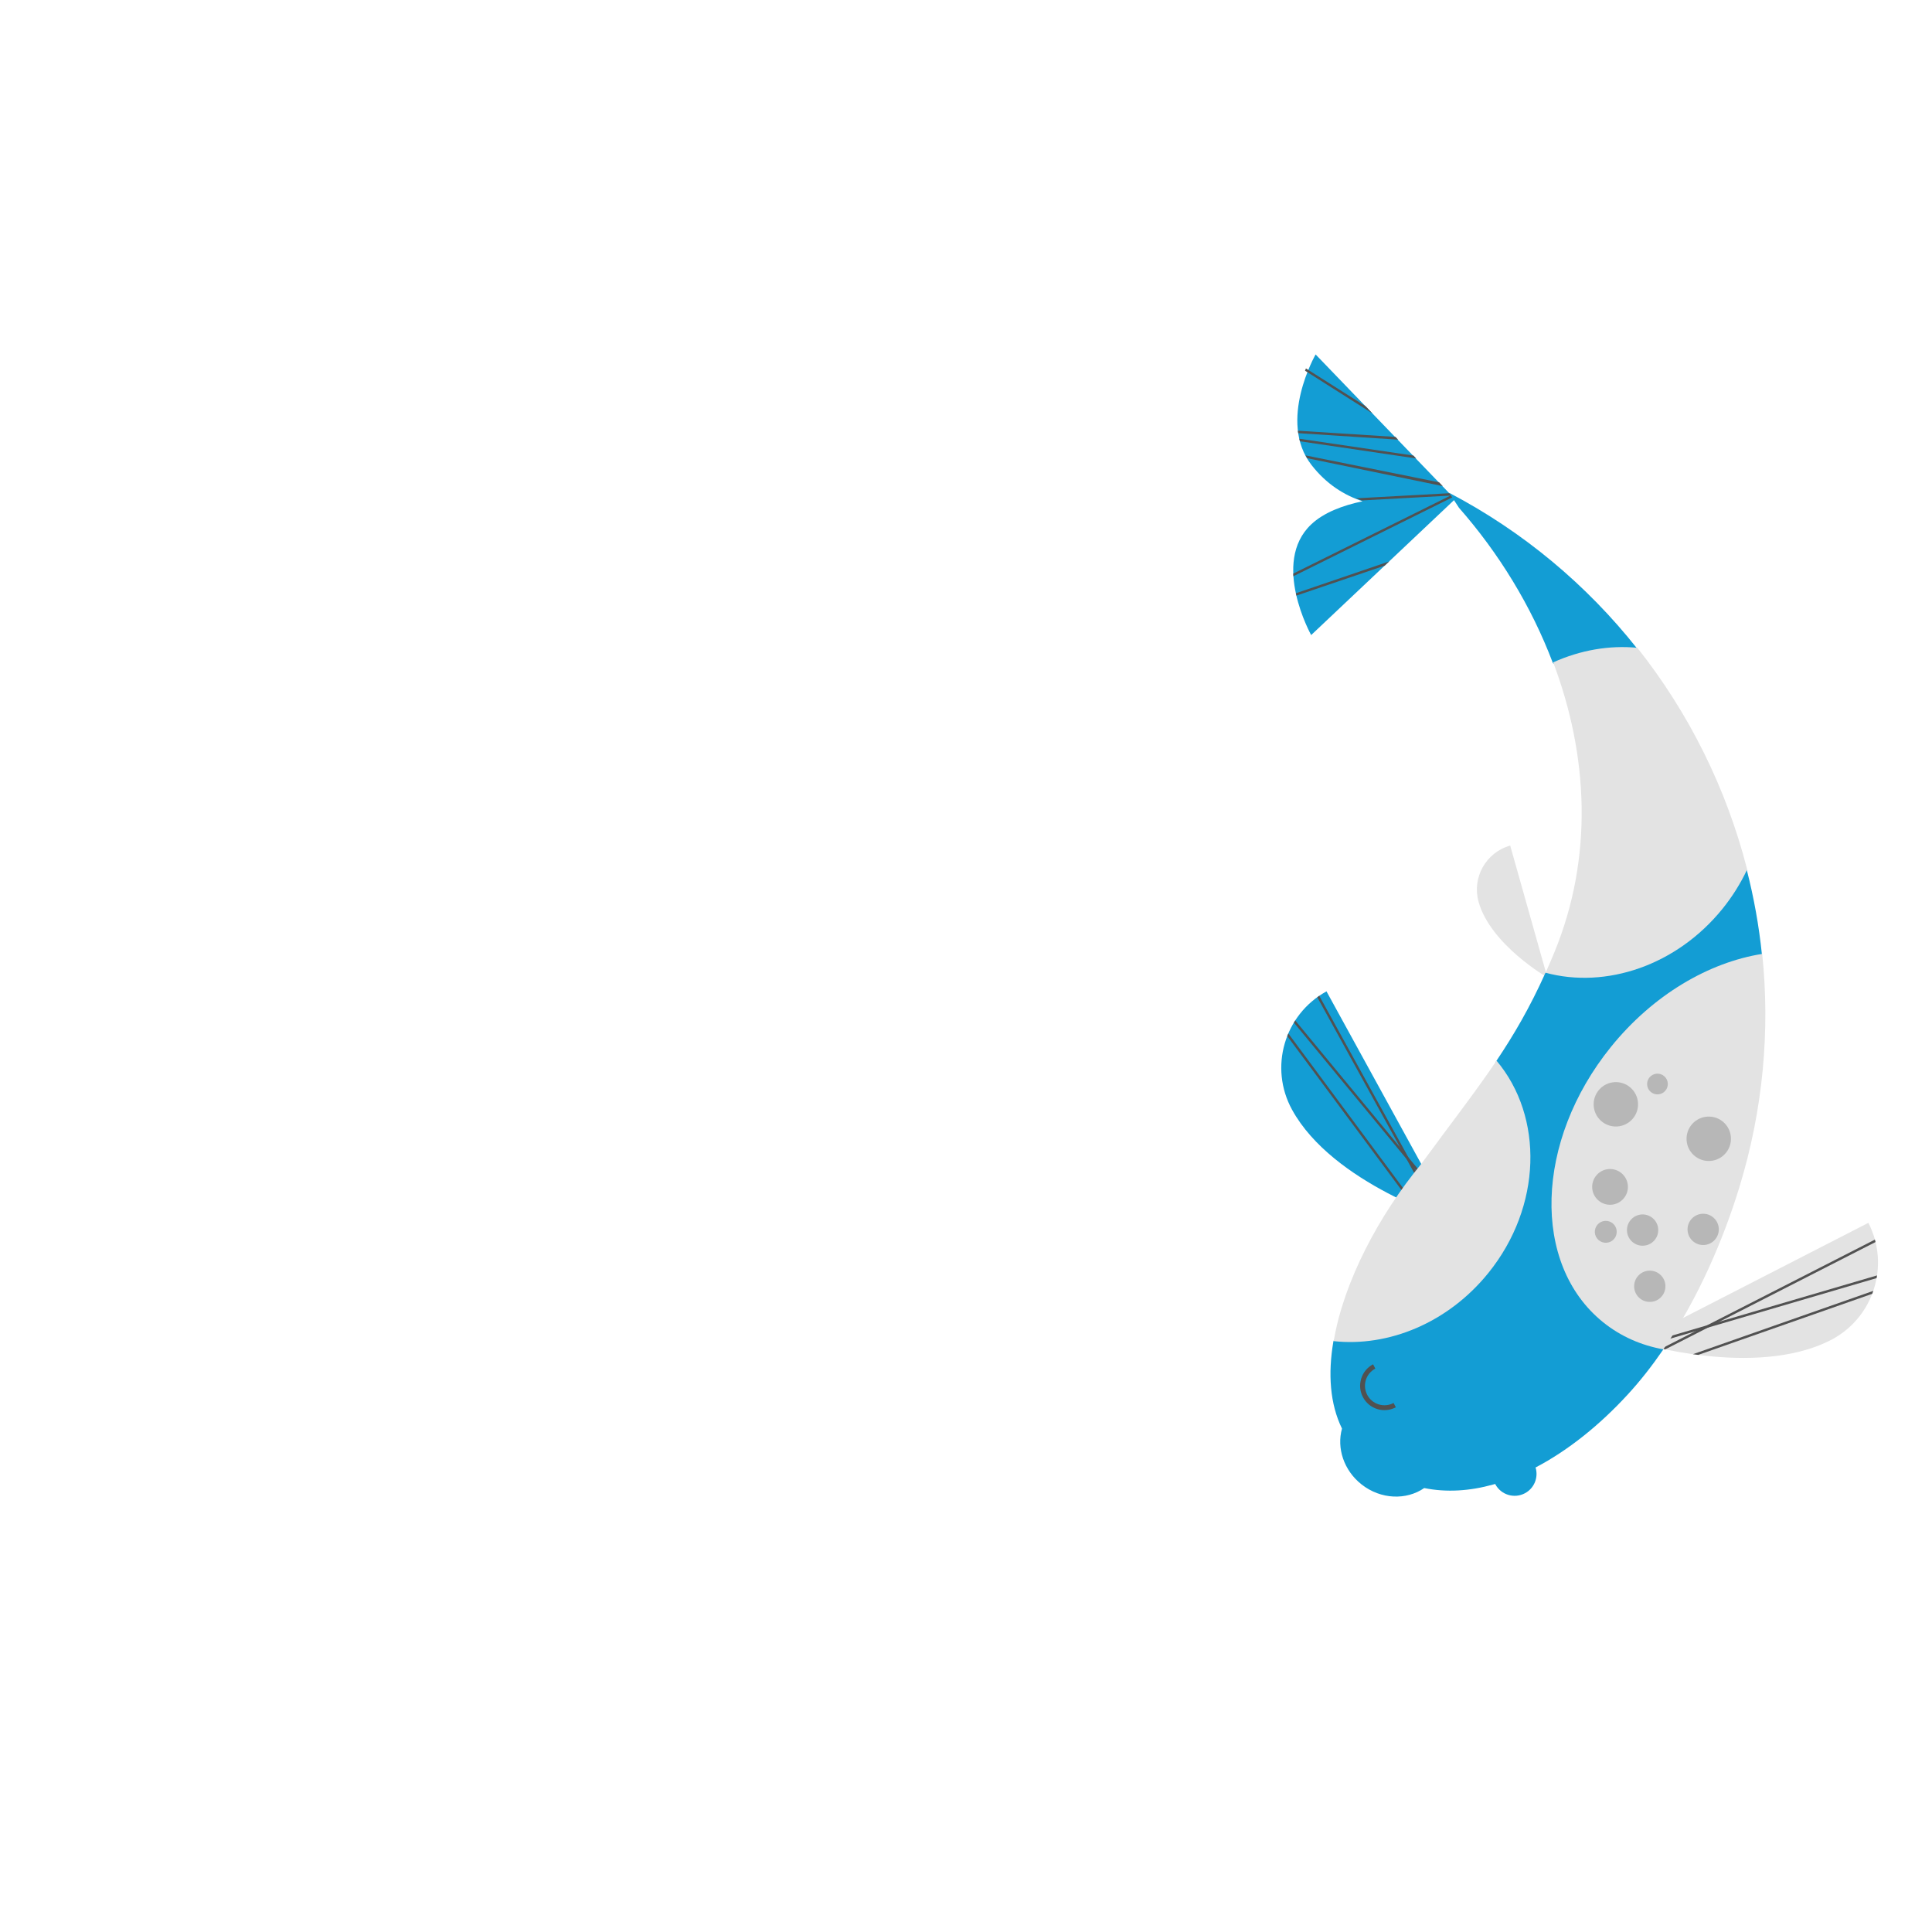
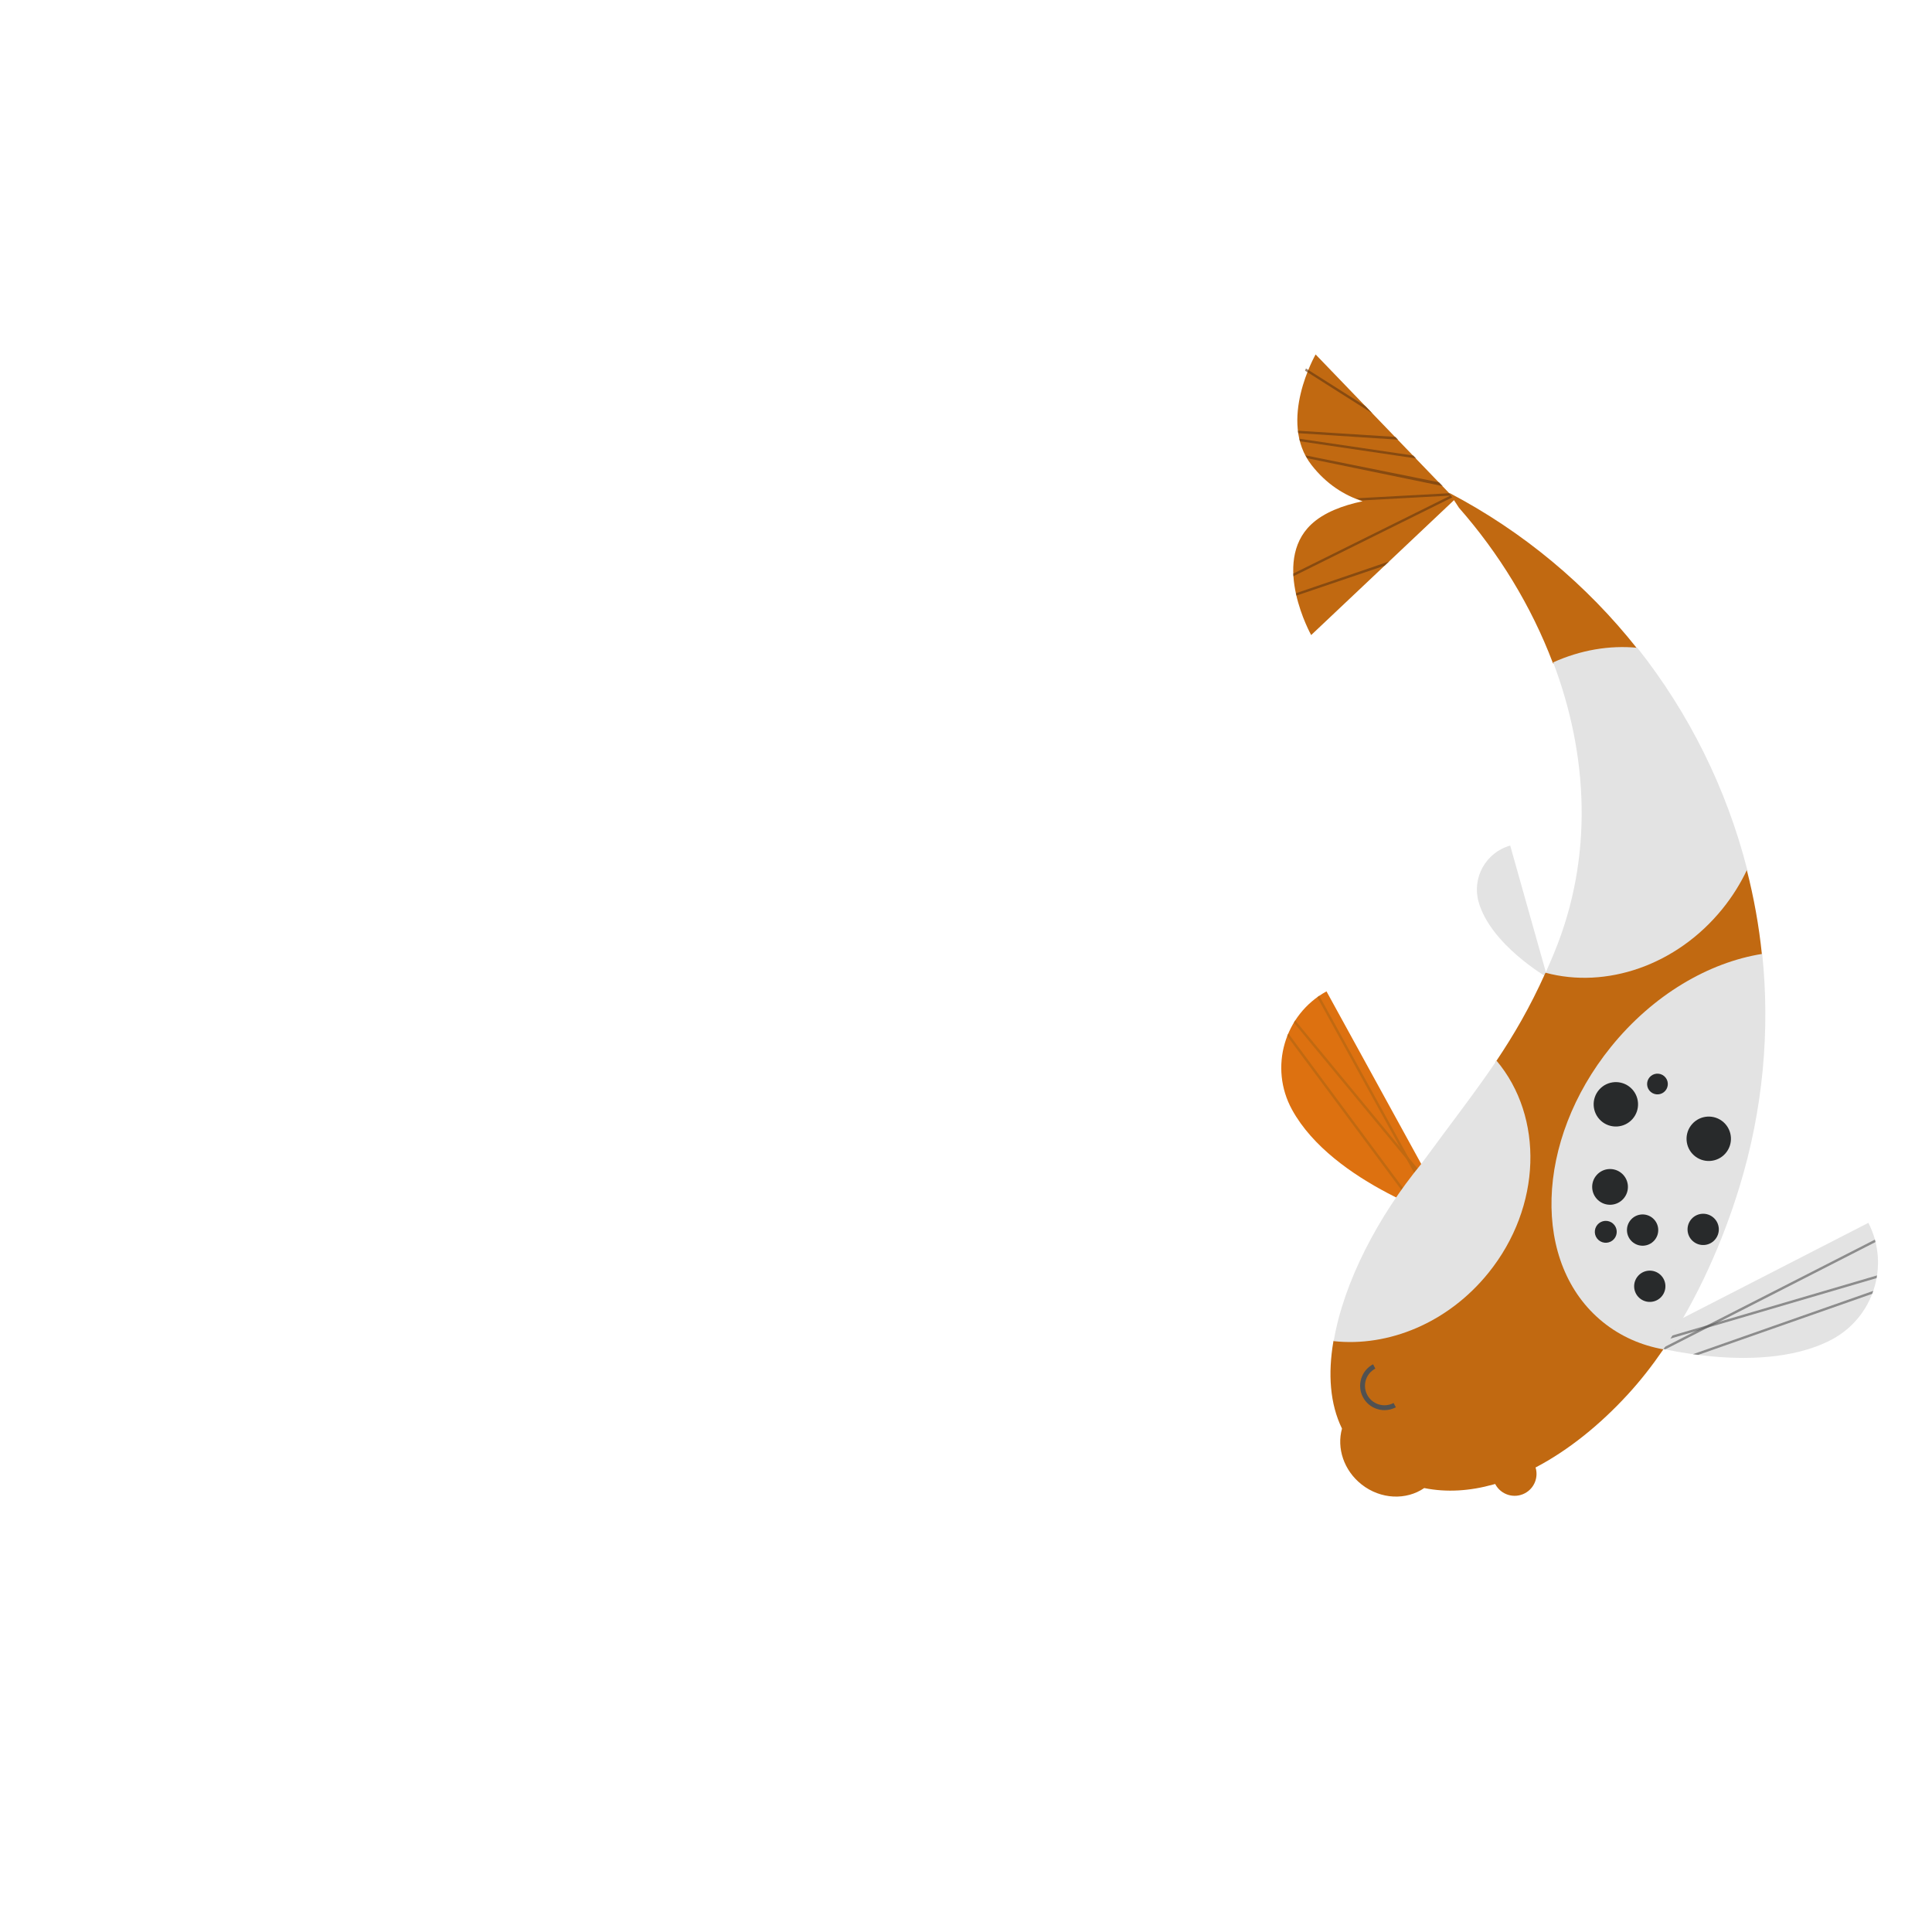
<svg xmlns="http://www.w3.org/2000/svg" version="1.1" id="Layer_1" x="0px" y="0px" width="375.271px" height="374.525px" viewBox="0 0 375.271 374.525" enable-background="new 0 0 375.271 374.525" xml:space="preserve">
  <g>
+     <path fill="#C16911" d="M255.543,68.844c0,0-7.428,12.947-0.801,21.468c2.911,3.745,6.399,5.892,9.916,7.044   c0.003,0.001,0.003,0.005,0,0.006c-3.888,0.814-7.544,2.201-9.976,4.498c-7.843,7.405-0.002,21.489-0.002,21.489l27.94-26.388   c0-0.002,0.004-0.002,0.004,0" />
+     <path opacity="0.6" fill="#60360F" d="M282.233,96.536l-0.701-0.738l-18.131,0.989c0.375,0.148,0.752,0.285,1.127,0.412   l17.183-0.938c0.003,0,0.006,0.006,0.003,0.008l-30.517,15.143c0.006,0.17,0.016,0.342,0.026,0.512L282.233,96.536z" />
+     <path opacity="0.6" fill="#60360F" d="M253.489,72.002l13.109,8.309c0.014,0.009,0.014,0.011,0,0l-1.349-1.41l-11.584-7.34   C253.608,71.702,253.552,71.851,253.489,72.002z" />
+     <path opacity="0.6" fill="#60360F" d="M271.563,85.398l-0.498-0.534l-18.971-1.208c0.021,0.16,0.043,0.318,0.068,0.477   L271.563,85.398z" />
+     <path opacity="0.6" fill="#60360F" d="M279.533,93.682l-25.941-5.229c0.097,0.184,0.201,0.365,0.312,0.543l26.332,5.423   C280.238,94.421,279.533,93.682,279.533,93.682z" />
+     <path opacity="0.6" fill="#60360F" d="M274.552,88.488l-22.176-3.273c0.036,0.166,0.078,0.332,0.124,0.496l22.562,3.332   L274.552,88.488z" />
+     <path opacity="0.6" fill="#60360F" d="M251.817,115.684l17.14-5.818l0.866-0.817c0.003-0.002-18.11,6.177-18.11,6.177   C251.746,115.377,251.782,115.531,251.817,115.684z" />
+     <path fill="#DD7110" d="M282.087,237.063c0,0-23.189-7.073-31.122-21.529c-4.498-8.194-1.502-18.483,6.692-22.981L282.087,237.063z   " />
+     <path fill="#C16911" d="M255.866,193.693l23.38,42.382c0.237,0.089,0.465,0.172,0.676,0.249l-23.67-42.908   C256.119,193.507,255.993,193.601,255.866,193.693z" />
+     <path fill="#C16911" d="M251.322,198.626l28.649,34.674c0.016,0.018,0.019,0.016,0.008-0.004l-1.188-2.17l-27.209-32.925   C251.494,198.341,251.41,198.484,251.322,198.626z" />
+     <path fill="#C16911" d="M250.035,201.24l24.149,32.543l0.379-0.282l-24.317-32.771C250.175,200.899,250.103,201.068,250.035,201.24   z" />
    <g>
+       <path fill="#E3E3E3" d="M317.739,260.692c0,0,23.173,7.134,37.843-0.396c8.314-4.269,11.599-14.47,7.332-22.785L317.739,260.692z" />
+       <path opacity="0.6" fill="#515151" d="M323.449,262.094l40.853-20.853c-0.039-0.155-0.075-0.313-0.12-0.47l-41.467,21.166    C322.952,261.99,323.199,262.042,323.449,262.094z" />
+       <path opacity="0.6" fill="#515151" d="M319.998,261.308l44.512-13.064c0.032-0.172,0.06-0.345,0.084-0.518l-45.49,13.351    C319.371,261.146,319.666,261.224,319.998,261.308z" />
+       <path opacity="0.6" fill="#515151" d="M329.858,263.163l33.801-11.865c0.069-0.188,0.14-0.382,0.205-0.572l-35.035,12.302    C329.166,263.072,329.511,263.118,329.858,263.163z" />
+     </g>
+     <path fill="#E3E3E3" d="M300.563,189.862c0,0-11.016-6.354-13.359-14.678c-1.329-4.719,1.417-9.62,6.136-10.95L300.563,189.862z" />
+     <g>
+       <circle fill="none" cx="187.635" cy="187.263" r="187.262" />
      <g>
-         <path fill="#139DD4" d="M255.543,68.844c0,0-7.428,12.947-0.801,21.468c2.911,3.745,6.399,5.892,9.916,7.044     c0.003,0.001,0.003,0.005,0,0.006c-3.888,0.814-7.544,2.201-9.976,4.498c-7.843,7.405-0.002,21.489-0.002,21.489l27.94-26.388     c0-0.002,0.004-0.002,0.004,0" />
-         <path fill="#515151" d="M282.233,96.536l-0.701-0.738l-18.131,0.989c0.375,0.148,0.752,0.285,1.127,0.412l17.183-0.938     c0.003,0,0.006,0.006,0.003,0.008l-30.517,15.143c0.006,0.17,0.016,0.342,0.026,0.512L282.233,96.536z" />
-         <path fill="#515151" d="M253.489,72.002l13.109,8.309c0.014,0.009,0.014,0.011,0,0l-1.349-1.41l-11.584-7.34     C253.608,71.702,253.552,71.851,253.489,72.002z" />
-         <path fill="#515151" d="M271.563,85.398l-0.498-0.534l-18.971-1.208c0.021,0.16,0.043,0.318,0.068,0.477L271.563,85.398z" />
-         <path fill="#515151" d="M279.533,93.682l-25.941-5.229c0.097,0.184,0.201,0.365,0.312,0.543l26.332,5.423     C280.238,94.421,279.533,93.682,279.533,93.682z" />
-         <path fill="#515151" d="M274.552,88.488l-22.176-3.273c0.036,0.166,0.078,0.332,0.124,0.496l22.562,3.332L274.552,88.488z" />
-         <path fill="#515151" d="M251.817,115.684l17.14-5.818l0.866-0.817c0.003-0.002-18.11,6.177-18.11,6.177     C251.746,115.377,251.782,115.531,251.817,115.684z" />
-       </g>
-       <g>
-         <path fill="#139DD4" d="M282.087,237.063c0,0-23.189-7.073-31.122-21.529c-4.498-8.194-1.502-18.483,6.692-22.981     L282.087,237.063z" />
-         <path fill="#515151" d="M255.866,193.693l23.38,42.382c0.237,0.089,0.465,0.172,0.676,0.249l-23.67-42.908     C256.119,193.507,255.993,193.601,255.866,193.693z" />
-         <path fill="#515151" d="M251.322,198.626l28.649,34.674c0.016,0.018,0.019,0.016,0.008-0.004l-1.188-2.17l-27.209-32.925     C251.494,198.341,251.41,198.484,251.322,198.626z" />
-         <path fill="#515151" d="M250.035,201.24l24.149,32.543l0.379-0.282l-24.317-32.771     C250.175,200.899,250.103,201.068,250.035,201.24z" />
-       </g>
-       <g>
-         <path fill="#E3E3E3" d="M317.739,260.692c0,0,23.173,7.134,37.843-0.396c8.314-4.269,11.599-14.47,7.332-22.785L317.739,260.692z     " />
-         <path fill="#515151" d="M323.449,262.094l40.853-20.853c-0.039-0.155-0.075-0.313-0.12-0.47l-41.467,21.166     C322.952,261.99,323.199,262.042,323.449,262.094z" />
-         <path fill="#515151" d="M319.998,261.308l44.512-13.064c0.032-0.172,0.06-0.345,0.084-0.518l-45.49,13.351     C319.371,261.146,319.666,261.224,319.998,261.308z" />
-         <path fill="#515151" d="M329.858,263.163l33.801-11.865c0.069-0.188,0.14-0.382,0.205-0.572l-35.035,12.302     C329.166,263.072,329.511,263.118,329.858,263.163z" />
-       </g>
-       <path fill="#E3E3E3" d="M300.563,189.862c0,0-11.016-6.354-13.359-14.678c-1.329-4.719,1.417-9.62,6.136-10.95L300.563,189.862z" />
-     </g>
-     <g>
-       <g>
-         <circle fill="none" cx="187.635" cy="187.263" r="187.262" />
+         <path fill="none" d="M364.295,240.533l0.014-0.007c-0.039-0.155-0.073-0.313-0.118-0.47l-0.003,0.001     c-0.304-1.107-0.722-2.199-1.267-3.263l-35.979,18.461c4.857-8.396,8.48-17.354,10.925-25.32     c4.641-15.148,5.982-30.521,4.442-45.346c-0.001,0-0.002,0-0.002,0s0-0.001,0-0.002c-0.573-5.596-1.553-10.996-2.926-16.395     c0-0.001,0-0.002,0.001-0.003c-4.001-15.698-11.291-30.39-21.33-43.058c-0.001,0-0.003,0-0.003,0     c-0.001,0-0.001-0.002-0.001-0.002c-9.866-12.447-22.393-22.944-37.059-30.519l-24.668-24.979c0,0-0.663,1.159-1.415,3.007     l-0.003-0.002c-0.06,0.143-0.115,0.29-0.179,0.44l0.004,0.002c-1.131,2.893-2.354,7.217-1.826,11.482l-0.01-0.001     c0.021,0.147,0.041,0.298,0.063,0.442c0.058,0.373,0.132,0.745,0.218,1.115h-0.001c0.036,0.166,0.078,0.332,0.124,0.496h0.004     c0.256,0.937,0.609,1.855,1.088,2.744l0,0c0.002,0.002,0.004,0.004,0.004,0.007c0.054,0.095,0.107,0.189,0.162,0.284     c0.049,0.084,0.094,0.169,0.146,0.252l0.009,0.002c0.245,0.404,0.511,0.805,0.812,1.192c2.569,3.306,5.59,5.361,8.682,6.594     h-0.001c0.376,0.147,0.753,0.286,1.127,0.412h0.005c0.034,0.012,0.069,0.024,0.104,0.038c0.004,0.001,0.004,0.005,0,0.006     c-3.887,0.814-7.543,2.201-9.975,4.498c-2.835,2.677-3.615,6.227-3.463,9.668l-0.003,0.001c0.003,0.082,0.009,0.165,0.015,0.247     c0.002,0.063,0.006,0.126,0.01,0.188c0.002,0.025,0.002,0.051,0.004,0.076l0.002-0.001c0.08,1.129,0.255,2.241,0.486,3.302l0,0     c0,0.002,0,0.003,0,0.004c0.01,0.041,0.021,0.08,0.027,0.12c0.023,0.112,0.051,0.228,0.076,0.337l0.003-0.001     c1.006,4.245,2.84,7.547,2.84,7.547l27.942-26.386c0-0.002,0.004-0.002,0.004,0c7.759,8.813,14.107,19.129,18.299,30.211     c0,0,0.001,0.001,0.002,0.002c-0.001,0-0.001,0-0.001,0c6.771,17.906,7.898,37.785,0.179,56.447     c-0.531,1.292-1.068,2.524-1.604,3.717l-6.938-24.611c-4.72,1.329-7.466,6.232-6.137,10.949     c2.021,7.17,10.466,12.874,12.771,14.318c-2.9,6.362-5.9,11.509-9.28,16.539c-0.005,0.007-0.009,0.017-0.013,0.021     c-4.063,6.036-8.723,12-14.58,19.999c-0.01,0.015-0.02,0.025-0.028,0.038l-18.414-33.551c-0.486,0.269-0.954,0.56-1.404,0.866     l-0.001-0.002c-0.007,0.005-0.014,0.01-0.021,0.015c-0.055,0.037-0.104,0.076-0.156,0.113c-0.069,0.05-0.141,0.1-0.208,0.148     l0.004,0.008c-1.729,1.253-3.177,2.779-4.286,4.503l-0.002-0.002c-0.088,0.14-0.172,0.282-0.26,0.425l0.009,0.011     c-0.407,0.677-0.771,1.379-1.078,2.104l-0.007-0.011c-0.036,0.087-0.068,0.174-0.105,0.26c-0.027,0.068-0.061,0.139-0.086,0.209     c-0.006,0.015-0.014,0.026-0.02,0.043l0.002,0.003c-1.753,4.504-1.58,9.722,0.93,14.29c4.305,7.846,13.1,13.512,20.245,17.058     c-5.975,8.747-10.601,18.741-12.142,27.91c0,0.005-0.004,0.011-0.006,0.016c-1.055,6.24-0.67,12.063,1.682,16.88     c-1.054,3.771,0.335,8.12,3.813,10.854c3.729,2.928,8.688,3.082,12.158,0.694c4.358,0.885,8.885,0.571,13.403-0.688     c0.127-0.035,0.38-0.107,0.38-0.107l0.021,0.043c1.104,2.074,3.678,2.863,5.752,1.764c1.835-0.974,2.662-3.095,2.07-5.007     c6.372-3.332,12.515-8.303,17.913-14.183c2.471-2.687,4.747-5.604,6.837-8.653c0,0,0.003,0.001,0.005,0.001     c0.019-0.027,0.033-0.058,0.054-0.082c0.099,0.021,0.193,0.041,0.295,0.063l0.002-0.001c1.563,0.322,3.389,0.65,5.382,0.932     l-0.004,0.002c0.197,0.025,0.401,0.054,0.604,0.079c0.133,0.02,0.262,0.035,0.396,0.055c0.011,0.001,0.021,0.003,0.031,0.004     h0.001c7.829,0.996,17.965,1.116,25.723-2.865c3.855-1.979,6.611-5.24,8.053-8.991l0.024-0.009     c0.07-0.188,0.14-0.382,0.205-0.574l-0.013,0.004c0.275-0.809,0.486-1.637,0.641-2.479l0.018-0.005     c0.032-0.172,0.06-0.346,0.084-0.52l-0.014,0.004C364.906,244.885,364.819,242.688,364.295,240.533z" />
        <g>
-           <path fill="none" d="M364.295,240.533l0.014-0.007c-0.039-0.155-0.073-0.313-0.118-0.47l-0.003,0.001      c-0.304-1.107-0.722-2.199-1.267-3.263l-35.979,18.461c4.857-8.396,8.48-17.354,10.925-25.32      c4.641-15.148,5.982-30.521,4.442-45.346c-0.001,0-0.002,0-0.002,0s0-0.001,0-0.002c-0.573-5.596-1.553-10.996-2.926-16.395      c0-0.001,0-0.002,0.001-0.003c-4.001-15.698-11.291-30.39-21.33-43.058c-0.001,0-0.003,0-0.003,0      c-0.001,0-0.001-0.002-0.001-0.002c-9.866-12.447-22.393-22.944-37.059-30.519l-24.668-24.979c0,0-0.663,1.159-1.415,3.007      l-0.003-0.002c-0.06,0.143-0.115,0.29-0.179,0.44l0.004,0.002c-1.131,2.893-2.354,7.217-1.826,11.482l-0.01-0.001      c0.021,0.147,0.041,0.298,0.063,0.442c0.058,0.373,0.132,0.745,0.218,1.115h-0.001c0.036,0.166,0.078,0.332,0.124,0.496h0.004      c0.256,0.937,0.609,1.855,1.088,2.744l0,0c0.002,0.002,0.004,0.004,0.004,0.007c0.054,0.095,0.107,0.189,0.162,0.284      c0.049,0.084,0.094,0.169,0.146,0.252l0.009,0.002c0.245,0.404,0.511,0.805,0.812,1.192c2.569,3.306,5.59,5.361,8.682,6.594      h-0.001c0.376,0.147,0.753,0.286,1.127,0.412h0.005c0.034,0.012,0.069,0.024,0.104,0.038c0.004,0.001,0.004,0.005,0,0.006      c-3.887,0.814-7.543,2.201-9.975,4.498c-2.835,2.677-3.615,6.227-3.463,9.668l-0.003,0.001c0.003,0.082,0.009,0.165,0.015,0.247      c0.002,0.063,0.006,0.126,0.01,0.188c0.002,0.025,0.002,0.051,0.004,0.076l0.002-0.001c0.08,1.129,0.255,2.241,0.486,3.302l0,0      c0,0.002,0,0.003,0,0.004c0.01,0.041,0.021,0.08,0.027,0.12c0.023,0.112,0.051,0.228,0.076,0.337l0.003-0.001      c1.006,4.245,2.84,7.547,2.84,7.547l27.942-26.386c0-0.002,0.004-0.002,0.004,0c7.759,8.813,14.107,19.129,18.299,30.211      c0,0,0.001,0.001,0.002,0.002c-0.001,0-0.001,0-0.001,0c6.771,17.906,7.898,37.785,0.179,56.447      c-0.531,1.292-1.068,2.524-1.604,3.717l-6.938-24.611c-4.72,1.329-7.466,6.232-6.137,10.949      c2.021,7.17,10.466,12.874,12.771,14.318c-2.9,6.362-5.9,11.509-9.28,16.539c-0.005,0.007-0.009,0.017-0.013,0.021      c-4.063,6.036-8.723,12-14.58,19.999c-0.01,0.015-0.02,0.025-0.028,0.038l-18.414-33.551c-0.486,0.269-0.954,0.56-1.404,0.866      l-0.001-0.002c-0.007,0.005-0.014,0.01-0.021,0.015c-0.055,0.037-0.104,0.076-0.156,0.113c-0.069,0.05-0.141,0.1-0.208,0.148      l0.004,0.008c-1.729,1.253-3.177,2.779-4.286,4.503l-0.002-0.002c-0.088,0.14-0.172,0.282-0.26,0.425l0.009,0.011      c-0.407,0.677-0.771,1.379-1.078,2.104l-0.007-0.011c-0.036,0.087-0.068,0.174-0.105,0.26c-0.027,0.068-0.061,0.139-0.086,0.209      c-0.006,0.015-0.014,0.026-0.02,0.043l0.002,0.003c-1.753,4.504-1.58,9.722,0.93,14.29c4.305,7.846,13.1,13.512,20.245,17.058      c-5.975,8.747-10.601,18.741-12.142,27.91c0,0.005-0.004,0.011-0.006,0.016c-1.055,6.24-0.67,12.063,1.682,16.88      c-1.054,3.771,0.335,8.12,3.813,10.854c3.729,2.928,8.688,3.082,12.158,0.694c4.358,0.885,8.885,0.571,13.403-0.688      c0.127-0.035,0.38-0.107,0.38-0.107l0.021,0.043c1.104,2.074,3.678,2.863,5.752,1.764c1.835-0.974,2.662-3.095,2.07-5.007      c6.372-3.332,12.515-8.303,17.913-14.183c2.471-2.687,4.747-5.604,6.837-8.653c0,0,0.003,0.001,0.005,0.001      c0.019-0.027,0.033-0.058,0.054-0.082c0.099,0.021,0.193,0.041,0.295,0.063l0.002-0.001c1.563,0.322,3.389,0.65,5.382,0.932      l-0.004,0.002c0.197,0.025,0.401,0.054,0.604,0.079c0.133,0.02,0.262,0.035,0.396,0.055c0.011,0.001,0.021,0.003,0.031,0.004      h0.001c7.829,0.996,17.965,1.116,25.723-2.865c3.855-1.979,6.611-5.24,8.053-8.991l0.024-0.009      c0.07-0.188,0.14-0.382,0.205-0.574l-0.013,0.004c0.275-0.809,0.486-1.637,0.641-2.479l0.018-0.005      c0.032-0.172,0.06-0.346,0.084-0.52l-0.014,0.004C364.906,244.885,364.819,242.688,364.295,240.533z" />
-           <g>
-             <line fill="none" x1="187.636" y1="187.263" x2="0" y2="187.263" />
-             <line fill="none" x1="375.271" y1="187.263" x2="187.636" y2="187.263" />
-           </g>
-         </g>
-       </g>
-       <g>
-         <path fill="#139DD4" d="M342.234,185.383c-0.575-5.598-1.556-11-2.93-16.398c-0.103-0.393-2.738-0.6-2.844-0.988     c-4.013-15.064-9.292-26.843-18.894-39.087c-0.124-0.155,0.524-2.825,0.404-2.979c-9.732-12.282-22.063-22.659-36.477-30.206     l1.9,2.904c7.729,8.797,14.054,19.082,18.23,30.131c0.115,0.313,2.393,0.883,2.505,1.191c6.461,17.658,8.28,35.311,0.694,53.646     c-0.332,0.8-1.315,3.055-1.646,3.813c-0.222,0.509-2.81,1.138-3.029,1.632c-2.979,6.617-6.055,11.903-9.53,17.078     c-0.62,0.924,0.3,4.282-0.353,5.21c-3.621,5.157-7.758,10.007-12.74,16.813c-7.625,9.247-13.047,18.988-15.516,29.813     c-0.205,0.9-2.871,1.752-3.021,2.639c-1.054,6.24-0.67,12.063,1.681,16.882c-1.054,3.77,0.335,8.118,3.814,10.854     c3.729,2.928,8.688,3.082,12.158,0.694c4.356,0.885,8.885,0.572,13.401-0.688c0.127-0.035,0.381-0.106,0.381-0.106l0.021,0.043     c1.104,2.074,3.678,2.862,5.753,1.763c1.834-0.973,2.661-3.095,2.07-5.007c6.373-3.332,12.514-8.301,17.913-14.182     c2.471-2.688,4.747-5.607,6.839-8.657c0.57-0.839-1.241-3.028-0.695-3.889c5.979-9.385,9.771-18.875,12.567-27.99     c4.32-14.106,6.175-27.473,5.11-41.342C339.939,187.981,342.335,186.365,342.234,185.383z" />
-         <g>
-           <path fill="#E3E3E3" d="M289.103,247.245c10.42-12.9,10.772-30.309,1.584-41.229c-4.065,6.044-8.729,12.013-14.596,20.021      c-8.268,10.028-15.099,22.901-17.033,34.454C269.677,261.646,281.247,256.971,289.103,247.245z" />
-           <path fill="#E3E3E3" d="M312.902,203.349c-14.769,18.278-15.458,42.211-1.544,53.446c3.432,2.772,7.433,4.515,11.729,5.288      c6.857-10.014,11.71-21.516,14.76-31.463c4.643-15.146,5.984-30.52,4.444-45.344      C331.918,186.927,321.104,193.199,312.902,203.349z" />
-           <path fill="#E3E3E3" d="M334.589,176.502c1.944-2.407,3.53-4.974,4.778-7.623c-4.001-15.696-11.291-30.388-21.33-43.056      c-5.421-0.533-11.073,0.445-16.347,2.83c6.771,17.906,7.896,37.785,0.178,56.447c-0.549,1.334-1.104,2.604-1.654,3.834      C311.901,192.096,325.648,187.569,334.589,176.502z" />
-           <path fill="#515151" d="M268.926,273.894c-0.468,0-0.936-0.067-1.391-0.209c-1.209-0.371-2.2-1.188-2.792-2.306      c-0.592-1.114-0.714-2.396-0.344-3.603c0.369-1.207,1.186-2.198,2.304-2.791l0.442,0.836c-0.894,0.474-1.551,1.267-1.847,2.229      c-0.295,0.97-0.194,1.989,0.277,2.884c0.473,0.893,1.267,1.547,2.231,1.844c0.965,0.296,1.987,0.197,2.883-0.276l0.439,0.835      C270.444,273.707,269.688,273.894,268.926,273.894z" />
-           <path fill="#B7B7B7" d="M334.775,217.963c1.776,1.583,1.938,4.31,0.354,6.089c-1.583,1.78-4.309,1.94-6.089,0.357      c-1.78-1.582-1.938-4.309-0.355-6.088C330.27,216.541,332.995,216.381,334.775,217.963z" />
-           <path fill="#B7B7B7" d="M316.73,211.269c1.776,1.584,1.938,4.31,0.354,6.09c-1.582,1.779-4.308,1.938-6.088,0.355      c-1.78-1.583-1.938-4.309-0.356-6.089C312.224,209.847,314.95,209.687,316.73,211.269z" />
-           <path fill="#B7B7B7" d="M322.479,247.569c1.25,1.117,1.356,3.037,0.239,4.289c-1.116,1.252-3.036,1.356-4.29,0.242      c-1.251-1.117-1.355-3.039-0.24-4.289C319.305,246.56,321.227,246.452,322.479,247.569z" />
-           <path fill="#B7B7B7" d="M321.082,236.653c1.251,1.117,1.36,3.039,0.242,4.289c-1.118,1.252-3.038,1.357-4.289,0.242      c-1.252-1.117-1.36-3.037-0.242-4.289S319.831,235.536,321.082,236.653z" />
-           <path fill="#B7B7B7" d="M332.848,236.521c1.252,1.117,1.359,3.037,0.241,4.289c-1.116,1.252-3.038,1.357-4.289,0.239      c-1.251-1.114-1.355-3.036-0.241-4.289C329.676,235.51,331.596,235.403,332.848,236.521z" />
-           <path fill="#B7B7B7" d="M315.047,227.944c1.432,1.273,1.557,3.472,0.277,4.897c-1.278,1.433-3.474,1.558-4.902,0.277      c-1.43-1.277-1.554-3.474-0.275-4.902C311.424,226.79,313.617,226.666,315.047,227.944z" />
-           <path fill="#B7B7B7" d="M313.291,237.642c0.894,0.767,0.995,2.106,0.23,3c-0.769,0.893-2.108,0.992-3,0.229      c-0.896-0.765-0.995-2.106-0.23-3C311.057,236.979,312.4,236.877,313.291,237.642z" />
-           <path fill="#B7B7B7" d="M323.251,209.019c0.847,0.723,0.946,1.991,0.224,2.838c-0.722,0.847-1.989,0.944-2.839,0.225      c-0.845-0.723-0.941-1.993-0.223-2.839C321.135,208.397,322.406,208.297,323.251,209.019z" />
+           <line fill="none" x1="187.636" y1="187.263" x2="0" y2="187.263" />
+           <line fill="none" x1="375.271" y1="187.263" x2="187.636" y2="187.263" />
        </g>
      </g>
    </g>
+     <path fill="#C16911" d="M342.234,185.383c-0.575-5.598-1.556-11-2.93-16.398c-0.103-0.393-2.738-0.6-2.844-0.988   c-4.013-15.064-9.292-26.843-18.894-39.087c-0.124-0.155,0.524-2.825,0.404-2.979c-9.732-12.282-22.063-22.659-36.477-30.206   l1.9,2.904c7.729,8.797,14.054,19.082,18.23,30.131c0.115,0.313,2.393,0.883,2.505,1.191c6.461,17.658,8.28,35.311,0.694,53.646   c-0.332,0.8-1.315,3.055-1.646,3.813c-0.222,0.509-2.81,1.138-3.029,1.632c-2.979,6.617-6.055,11.903-9.53,17.078   c-0.62,0.924,0.3,4.282-0.353,5.21c-3.621,5.157-7.758,10.007-12.74,16.813c-7.625,9.247-13.047,18.988-15.516,29.813   c-0.205,0.9-2.871,1.752-3.021,2.639c-1.054,6.24-0.67,12.063,1.681,16.882c-1.054,3.77,0.335,8.118,3.814,10.854   c3.729,2.928,8.688,3.082,12.158,0.694c4.356,0.885,8.885,0.572,13.401-0.688c0.127-0.035,0.381-0.106,0.381-0.106l0.021,0.043   c1.104,2.074,3.678,2.862,5.753,1.763c1.834-0.973,2.661-3.095,2.07-5.007c6.373-3.332,12.514-8.301,17.913-14.182   c2.471-2.688,4.747-5.607,6.839-8.657c0.57-0.839-1.241-3.028-0.695-3.889c5.979-9.385,9.771-18.875,12.567-27.99   c4.32-14.106,6.175-27.473,5.11-41.342C339.939,187.981,342.335,186.365,342.234,185.383z" />
+     <path fill="#E3E3E3" d="M289.103,247.245c10.42-12.9,10.772-30.309,1.584-41.229c-4.065,6.044-8.729,12.013-14.596,20.021   c-8.268,10.028-15.099,22.901-17.033,34.454C269.677,261.646,281.247,256.971,289.103,247.245z" />
+     <path fill="#E3E3E3" d="M312.902,203.349c-14.769,18.278-15.458,42.211-1.544,53.446c3.432,2.772,7.433,4.515,11.729,5.288   c6.857-10.014,11.71-21.516,14.76-31.463c4.643-15.146,5.984-30.52,4.444-45.344C331.918,186.927,321.104,193.199,312.902,203.349z   " />
+     <path fill="#E3E3E3" d="M334.589,176.502c1.944-2.407,3.53-4.974,4.778-7.623c-4.001-15.696-11.291-30.388-21.33-43.056   c-5.421-0.533-11.073,0.445-16.347,2.83c6.771,17.906,7.896,37.785,0.178,56.447c-0.549,1.334-1.104,2.604-1.654,3.834   C311.901,192.096,325.648,187.569,334.589,176.502z" />
+     <path fill="#515151" d="M268.926,273.894c-0.468,0-0.936-0.067-1.391-0.209c-1.209-0.371-2.2-1.188-2.792-2.306   c-0.592-1.114-0.714-2.396-0.344-3.603c0.369-1.207,1.186-2.198,2.304-2.791l0.442,0.836c-0.894,0.474-1.551,1.267-1.847,2.229   c-0.295,0.97-0.194,1.989,0.277,2.884c0.473,0.893,1.267,1.547,2.231,1.844c0.965,0.296,1.987,0.197,2.883-0.276l0.439,0.835   C270.444,273.707,269.688,273.894,268.926,273.894z" />
+     <path fill="#282A2B" d="M334.775,217.963c1.776,1.583,1.938,4.31,0.354,6.089c-1.583,1.78-4.309,1.94-6.089,0.357   c-1.78-1.582-1.938-4.309-0.355-6.088C330.27,216.541,332.995,216.381,334.775,217.963z" />
+     <path fill="#282A2B" d="M316.73,211.269c1.776,1.584,1.938,4.31,0.354,6.09c-1.582,1.779-4.308,1.938-6.088,0.355   c-1.78-1.583-1.938-4.309-0.356-6.089C312.224,209.847,314.95,209.687,316.73,211.269z" />
+     <path fill="#282A2B" d="M322.479,247.569c1.25,1.117,1.356,3.037,0.239,4.289c-1.116,1.252-3.036,1.356-4.29,0.242   c-1.251-1.117-1.355-3.039-0.24-4.289C319.305,246.56,321.227,246.452,322.479,247.569z" />
+     <path fill="#282A2B" d="M321.082,236.653c1.251,1.117,1.36,3.039,0.242,4.289c-1.118,1.252-3.038,1.357-4.289,0.242   c-1.252-1.117-1.36-3.037-0.242-4.289S319.831,235.536,321.082,236.653z" />
+     <path fill="#282A2B" d="M332.848,236.521c1.252,1.117,1.359,3.037,0.241,4.289c-1.116,1.252-3.038,1.357-4.289,0.239   c-1.251-1.114-1.355-3.036-0.241-4.289C329.676,235.51,331.596,235.403,332.848,236.521z" />
+     <path fill="#282A2B" d="M315.047,227.944c1.432,1.273,1.557,3.472,0.277,4.897c-1.278,1.433-3.474,1.558-4.902,0.277   c-1.43-1.277-1.554-3.474-0.275-4.902C311.424,226.79,313.617,226.666,315.047,227.944z" />
+     <path fill="#282A2B" d="M313.291,237.642c0.894,0.767,0.995,2.106,0.23,3c-0.769,0.893-2.108,0.992-3,0.229   c-0.896-0.765-0.995-2.106-0.23-3C311.057,236.979,312.4,236.877,313.291,237.642z" />
+     <path fill="#282A2B" d="M323.251,209.019c0.847,0.723,0.946,1.991,0.224,2.838c-0.722,0.847-1.989,0.944-2.839,0.225   c-0.845-0.723-0.941-1.993-0.223-2.839C321.135,208.397,322.406,208.297,323.251,209.019z" />
  </g>
</svg>
